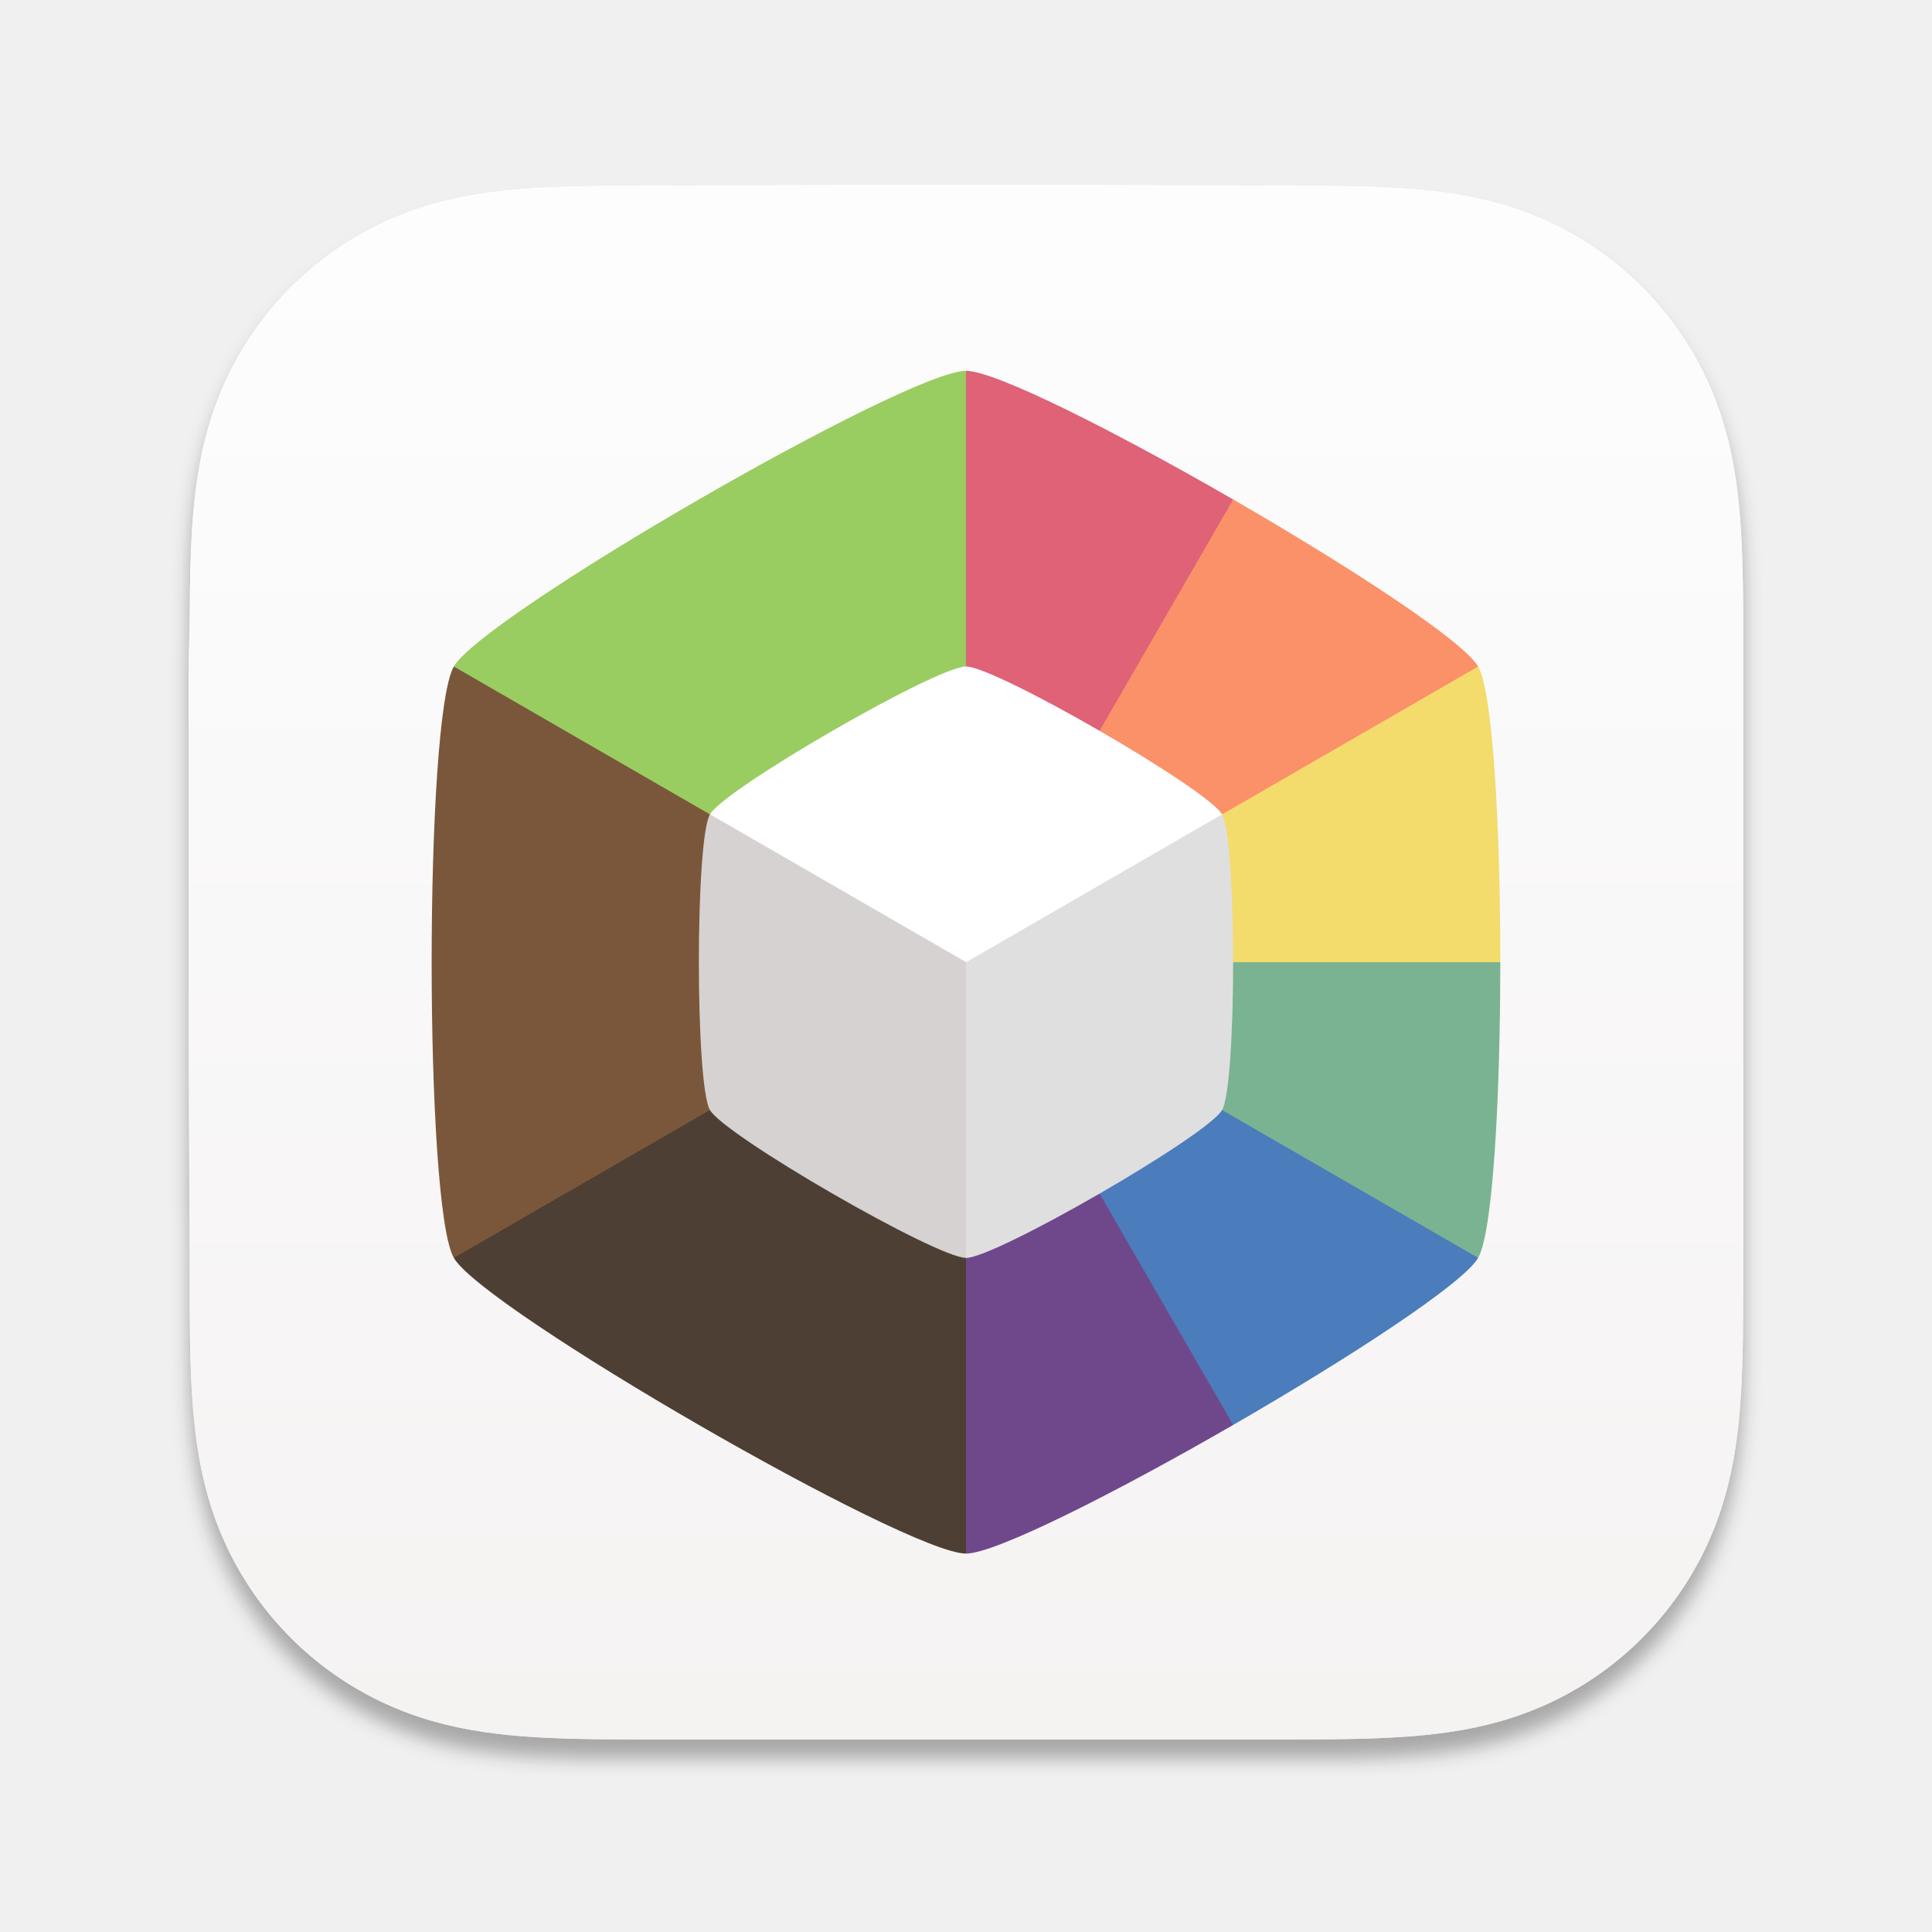
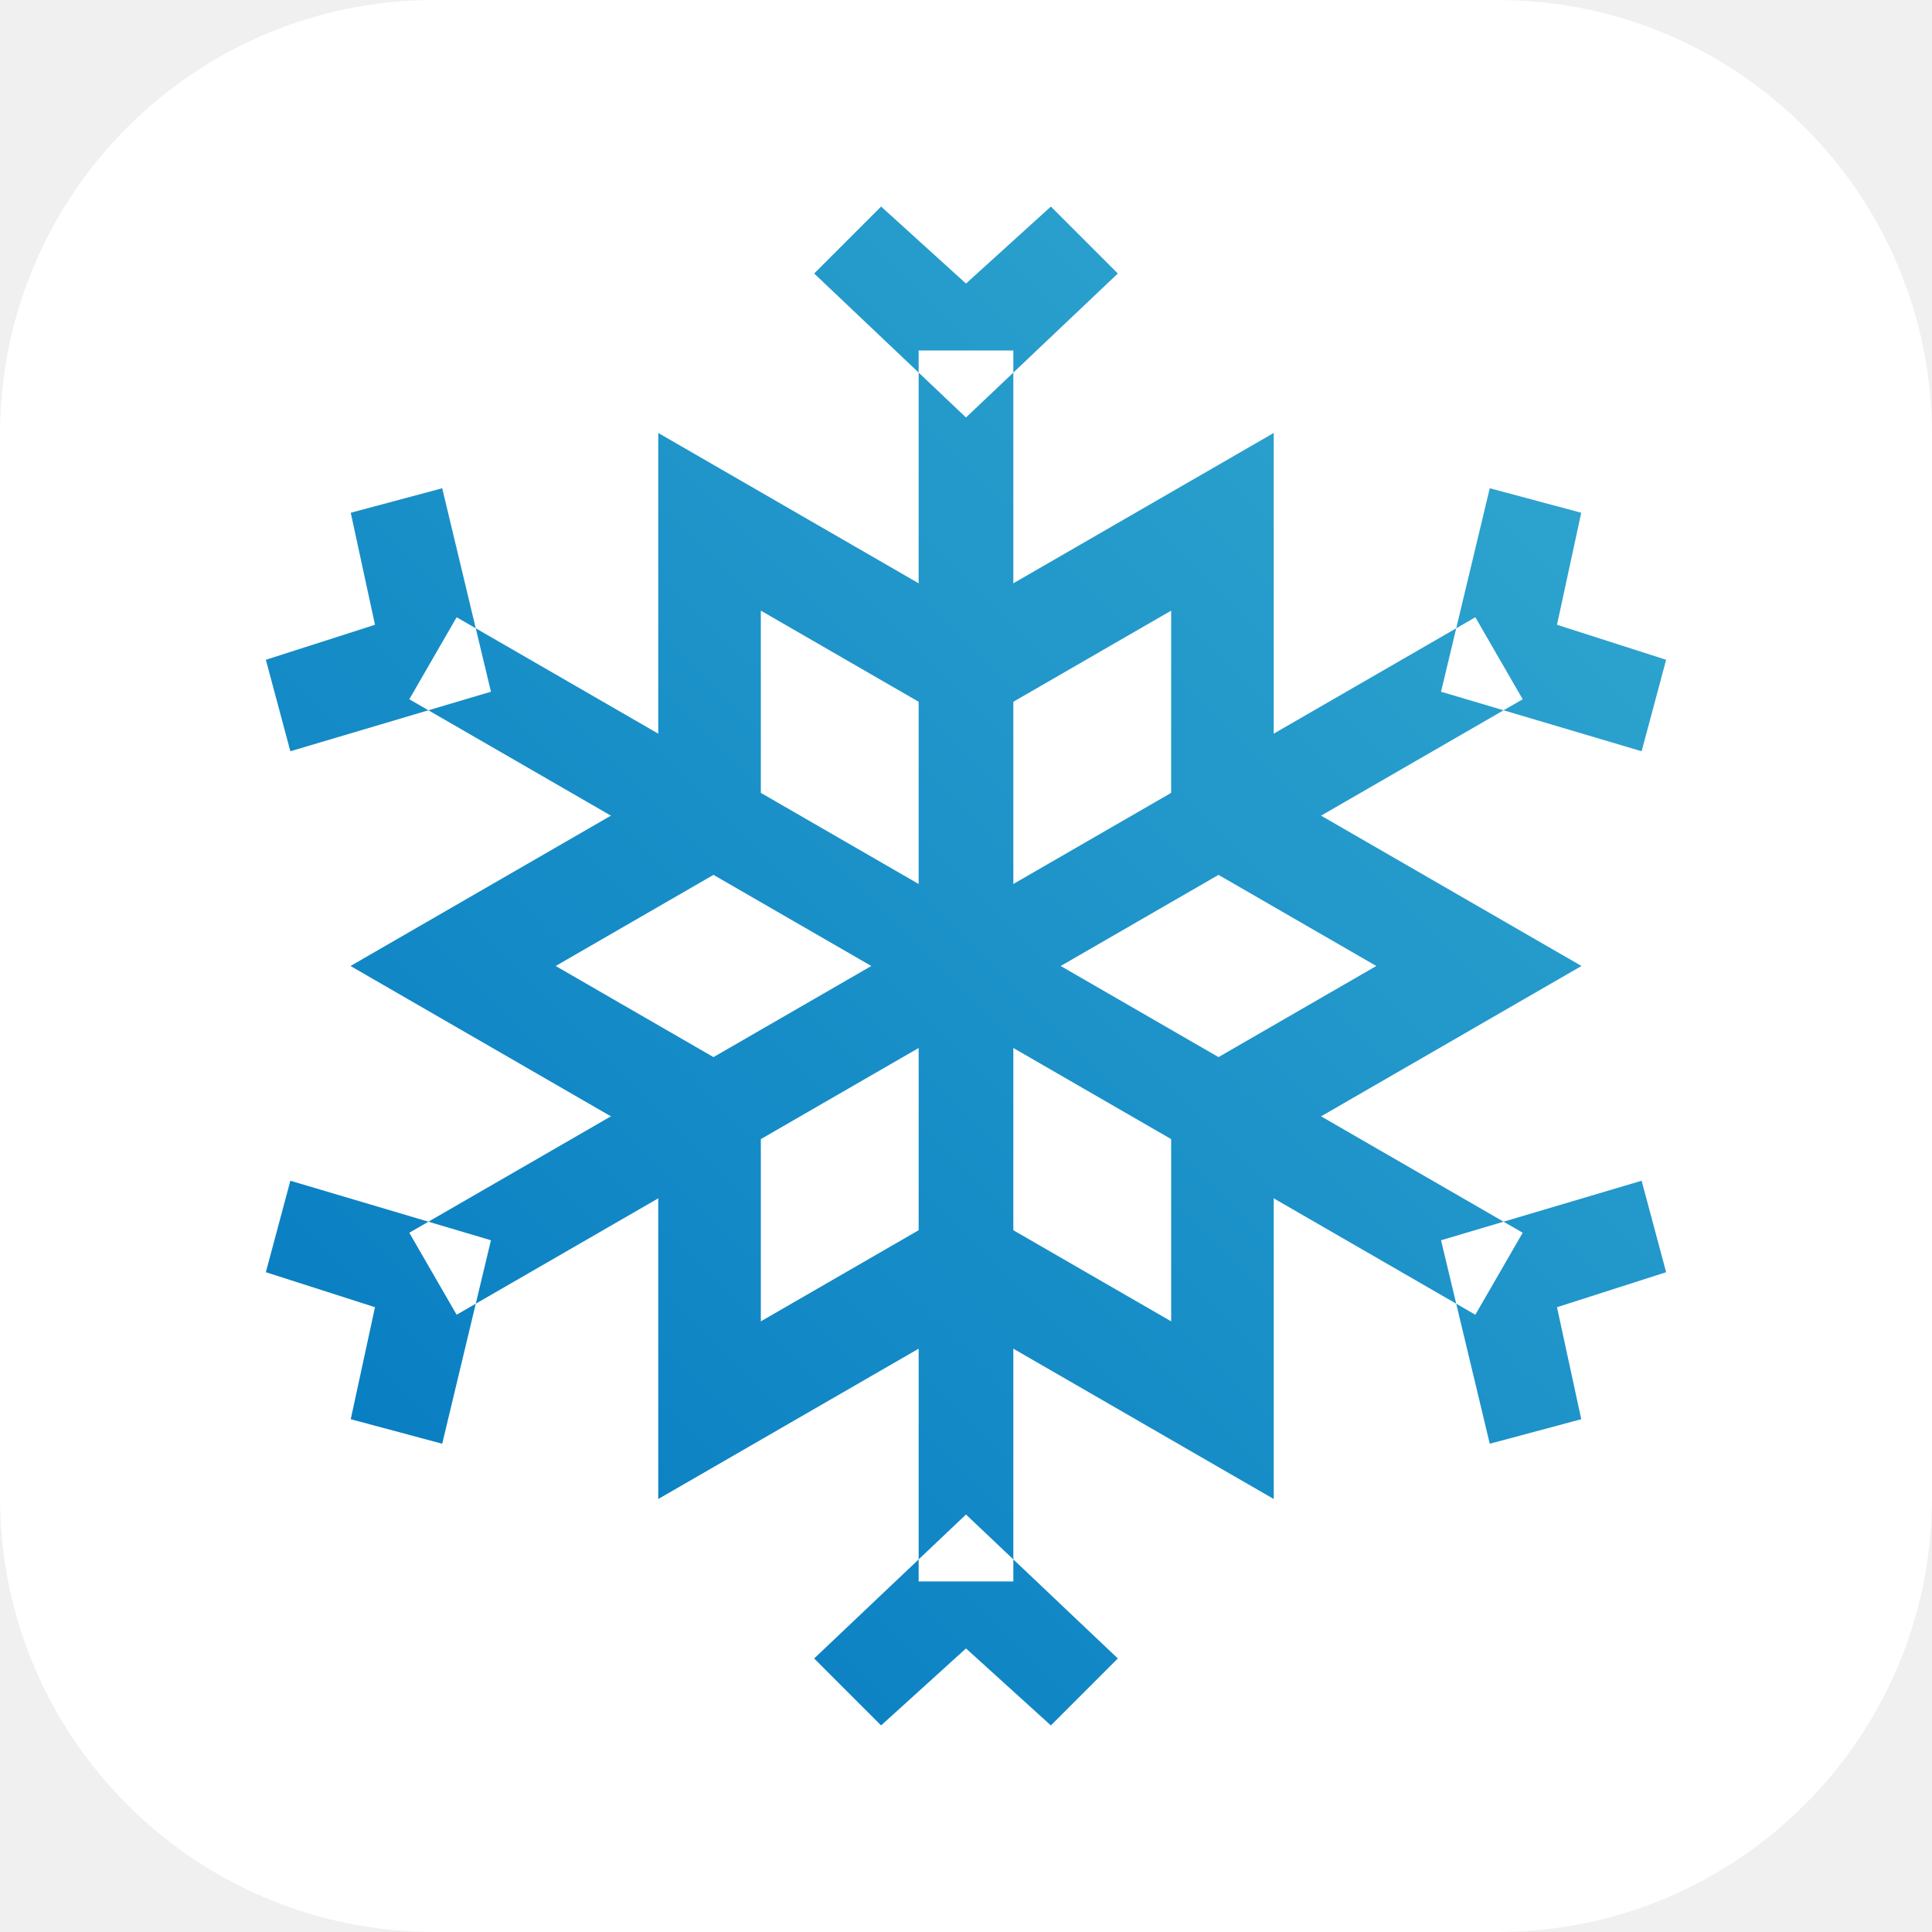
- <svg xmlns="http://www.w3.org/2000/svg" width="1024" height="1024" viewBox="0 0 1024 1024" fill="none" version="1.1" id="svg76">
-   <g filter="url(#filter0_d_102_69)" id="g4">
-     <path fill-rule="evenodd" clip-rule="evenodd" d="M924 354.627C924 344.845 924.004 335.062 923.944 325.279C923.895 317.038 923.8 308.799 923.576 300.562C923.092 282.609 922.033 264.502 918.84 246.749C915.602 228.741 910.314 211.98 901.981 195.617C893.789 179.534 883.088 164.817 870.32 152.058C857.555 139.299 842.834 128.605 826.746 120.418C810.366 112.083 793.587 106.797 775.558 103.56C757.803 100.372 739.691 99.315 721.738 98.83C713.495 98.607 705.253 98.513 697.008 98.462C687.22 98.402 677.432 98.407 667.644 98.407L553.997 98H468.997L357.361 98.407C347.554 98.407 337.747 98.402 327.94 98.462C319.678 98.513 311.42 98.607 303.161 98.83C285.167 99.315 267.014 100.373 249.217 103.565C231.164 106.801 214.36 112.085 197.958 120.414C181.835 128.602 167.083 139.297 154.291 152.058C141.501 164.816 130.78 179.53 122.573 195.61C114.217 211.981 108.919 228.752 105.673 246.77C102.477 264.516 101.418 282.617 100.931 300.562C100.709 308.8 100.613 317.039 100.563 325.279C100.503 335.063 100 347.216 100 356.999L100.003 467.089L100 552.998L100.508 665.427C100.508 675.223 100.504 685.019 100.563 694.815C100.613 703.067 100.709 711.317 100.932 719.566C101.418 737.542 102.479 755.675 105.678 773.452C108.923 791.484 114.22 808.269 122.569 824.653C130.777 840.759 141.5 855.495 154.291 868.272C167.082 881.049 181.83 891.757 197.95 899.956C214.362 908.302 231.174 913.595 249.238 916.836C267.027 920.029 285.174 921.088 303.161 921.573C311.42 921.796 319.679 921.891 327.941 921.941C337.748 922.001 347.554 921.997 357.361 921.997L470.006 922H555.217L667.644 921.996C677.432 921.996 687.22 922.001 697.008 921.941C705.253 921.891 713.495 921.796 721.738 921.573C739.698 921.087 757.816 920.027 775.579 916.832C793.597 913.591 810.368 908.3 826.739 899.959C842.831 891.761 857.554 881.051 870.32 868.272C883.086 855.497 893.786 840.763 901.978 824.66C910.316 808.268 915.604 791.475 918.844 773.431C922.034 755.661 923.092 737.535 923.577 719.566C923.8 711.316 923.895 703.066 923.944 694.815C924.005 685.019 924 675.223 924 665.427C924 665.427 923.994 554.983 923.994 552.998V466.999C923.994 465.533 924 354.627 924 354.627Z" fill="url(#paint0_linear_102_69)" id="path2" />
-   </g>
-   <mask id="mask0_102_69" style="mask-type: alpha" maskUnits="userSpaceOnUse" x="100" y="98" width="824" height="824">
-     <path fill-rule="evenodd" clip-rule="evenodd" d="M924 354.627C924 344.845 924.004 335.062 923.944 325.279C923.895 317.038 923.8 308.799 923.576 300.562C923.092 282.609 922.033 264.502 918.84 246.749C915.602 228.741 910.314 211.98 901.981 195.617C893.789 179.534 883.088 164.817 870.32 152.058C857.555 139.299 842.834 128.605 826.746 120.418C810.366 112.083 793.587 106.797 775.558 103.56C757.803 100.372 739.691 99.315 721.738 98.83C713.495 98.607 705.253 98.513 697.008 98.462C687.22 98.402 677.432 98.407 667.644 98.407L553.997 98H468.997L357.361 98.407C347.554 98.407 337.747 98.402 327.94 98.462C319.678 98.513 311.42 98.607 303.161 98.83C285.167 99.315 267.014 100.373 249.217 103.565C231.164 106.801 214.36 112.085 197.958 120.414C181.835 128.602 167.083 139.297 154.291 152.058C141.501 164.816 130.78 179.53 122.573 195.61C114.217 211.981 108.919 228.752 105.673 246.77C102.477 264.516 101.418 282.617 100.931 300.562C100.709 308.8 100.613 317.039 100.563 325.279C100.503 335.063 100 347.216 100 356.999L100.003 467.089L100 552.998L100.508 665.427C100.508 675.223 100.504 685.019 100.563 694.815C100.613 703.067 100.709 711.317 100.932 719.566C101.418 737.542 102.479 755.675 105.678 773.452C108.923 791.484 114.22 808.269 122.569 824.653C130.777 840.759 141.5 855.495 154.291 868.272C167.082 881.049 181.83 891.757 197.95 899.956C214.362 908.302 231.174 913.595 249.238 916.836C267.027 920.029 285.174 921.088 303.161 921.573C311.42 921.796 319.679 921.891 327.941 921.941C337.748 922.001 347.554 921.997 357.361 921.997L470.006 922H555.217L667.644 921.996C677.432 921.996 687.22 922.001 697.008 921.941C705.253 921.891 713.495 921.796 721.738 921.573C739.698 921.087 757.816 920.027 775.579 916.832C793.597 913.591 810.368 908.3 826.739 899.959C842.831 891.761 857.554 881.051 870.32 868.272C883.086 855.497 893.786 840.763 901.978 824.66C910.316 808.268 915.604 791.475 918.844 773.431C922.034 755.661 923.092 737.535 923.577 719.566C923.8 711.316 923.895 703.066 923.944 694.815C924.005 685.019 924 675.223 924 665.427C924 665.427 923.994 554.983 923.994 552.998V466.999C923.994 465.533 924 354.627 924 354.627Z" fill="white" id="path6" />
-   </mask>
-   <g mask="url(#mask0_102_69)" id="g15">
-     <rect x="42" y="36" width="914" height="914" fill="url(#paint1_linear_102_69)" id="rect9" />
-     <g filter="url(#filter1_b_102_69)" id="g13">
-       <rect x="100" y="98" width="824" height="824" rx="126" fill="black" fill-opacity="0.01" id="rect11" />
-     </g>
-   </g>
-   <defs id="defs74">
-     <filter id="filter0_d_102_69" x="90" y="98" width="844" height="844" filterUnits="userSpaceOnUse" color-interpolation-filters="sRGB">
-       <feFlood flood-opacity="0" result="BackgroundImageFix" id="feFlood31" />
-       <feColorMatrix in="SourceAlpha" type="matrix" values="0 0 0 0 0 0 0 0 0 0 0 0 0 0 0 0 0 0 127 0" result="hardAlpha" id="feColorMatrix33" />
-       <feOffset dy="10" id="feOffset35" />
-       <feGaussianBlur stdDeviation="5" id="feGaussianBlur37" />
-       <feColorMatrix type="matrix" values="0 0 0 0 0 0 0 0 0 0 0 0 0 0 0 0 0 0 0.3 0" id="feColorMatrix39" />
-       <feBlend mode="normal" in2="BackgroundImageFix" result="effect1_dropShadow_102_69" id="feBlend41" />
-       <feBlend mode="normal" in="SourceGraphic" in2="effect1_dropShadow_102_69" result="shape" id="feBlend43" />
-     </filter>
-     <filter id="filter1_b_102_69" x="89.127" y="87.127" width="845.746" height="845.746" filterUnits="userSpaceOnUse" color-interpolation-filters="sRGB">
-       <feFlood flood-opacity="0" result="BackgroundImageFix" id="feFlood46" />
-       <feGaussianBlur in="BackgroundImage" stdDeviation="5.437" id="feGaussianBlur48" />
-       <feComposite in2="SourceAlpha" operator="in" result="effect1_backgroundBlur_102_69" id="feComposite50" />
-       <feBlend mode="normal" in="SourceGraphic" in2="effect1_backgroundBlur_102_69" result="shape" id="feBlend52" />
-     </filter>
-     <linearGradient id="paint0_linear_102_69" x1="-181.14" y1="98" x2="-181.14" y2="1484.28" gradientUnits="userSpaceOnUse">
-       <stop stop-color="white" id="stop55" />
-       <stop offset="0.49" stop-color="#EFEFEF" id="stop57" />
-       <stop offset="1" stop-color="#C0C0C0" id="stop59" />
-     </linearGradient>
-     <linearGradient id="paint1_linear_102_69" x1="928.377" y1="992.826" x2="928.377" y2="134.072" gradientUnits="userSpaceOnUse">
-       <stop stop-color="#F6F3F3" id="stop62" />
-       <stop offset="1" stop-color="white" id="stop64" />
-     </linearGradient>
-     <linearGradient id="paint2_linear_102_69" x1="394.815" y1="372.239" x2="629.182" y2="542.528" gradientUnits="userSpaceOnUse">
-       <stop stop-color="#88B858" id="stop67" />
-       <stop offset="0.5" stop-color="#72B147" id="stop69" />
-       <stop offset="1" stop-color="#5A9A30" id="stop71" />
+ <svg xmlns="http://www.w3.org/2000/svg" width="256" height="256" version="1.1" viewBox="2.790 2.790 122.421 122.421">
+   <defs>
+     <linearGradient id="snow" gradientUnits="userSpaceOnUse" x1="12.991" y1="115.009" x2="115.009" y2="12.991">
+       <stop offset="0" stop-color="#0076c0" />
+       <stop offset="1" stop-color="#36acd1" />
    </linearGradient>
  </defs>
-   <g id="g1817" transform="matrix(0.8193839,0,0,0.8193839,-746.9626,25.2203)">
-     <path style="fill:#99cd61;fill-opacity:1;stroke-width:17.388" d="M 1536.463,591.624 Z" id="path7899" />
-     <path id="path3228" style="fill:#df6277;fill-opacity:1;stroke-width:17.388" d="m 1536.463,209.092 -165.659,286.899 165.659,95.633 165.626,-95.633 7.2,-203.696 c -75.649,-43.675 -153.7,-83.204 -172.827,-83.204 z" />
-     <path id="path2659" style="fill:#fb9168;fill-opacity:1;stroke-width:17.388" d="m 1709.289,292.295 -172.827,299.329 165.626,95.633 165.659,-286.899 c -9.563,-16.564 -82.811,-64.387 -158.459,-108.063 z" />
-     <path id="path2708" style="fill:#f3db6c;fill-opacity:1;stroke-width:17.388" d="m 1867.748,400.358 -331.285,191.266 165.626,95.633 179.992,-95.633 c 0,-87.351 -4.768,-174.702 -14.333,-191.266 z" />
-     <path id="path1737" style="fill:#7ab392;fill-opacity:1;stroke-width:17.388" d="m 1536.463,591.624 v 191.266 h 331.285 c 9.563,-16.564 14.333,-103.915 14.333,-191.266 z" />
-     <path id="path2937" style="fill:#4b7cbc;fill-opacity:1;stroke-width:17.388" d="m 1536.463,591.624 v 191.266 l 172.827,108.063 c 75.647,-43.675 148.895,-91.499 158.459,-108.063 z" />
-     <path id="path3117" style="fill:#6f488c;fill-opacity:1;stroke-width:17.388" d="m 1536.463,591.624 -165.659,95.633 165.659,286.899 c 19.127,0 97.177,-39.528 172.827,-83.203 z" />
-     <path id="path2010" style="fill:#4d3f33;fill-opacity:1;stroke-width:17.388" d="m 1370.804,495.991 -165.626,286.899 c 19.127,33.128 293.032,191.266 331.285,191.266 V 591.624 Z" />
-     <path id="path1744" style="fill:#7a573b;fill-opacity:1;stroke-width:17.388" d="m 1205.178,400.358 c -19.127,33.128 -19.127,349.404 0,382.532 L 1536.463,591.624 V 400.358 Z" />
-     <path id="path1739" style="fill:#99cd61;fill-opacity:1;stroke-width:17.388" d="m 1536.463,209.092 c -38.253,0 -312.159,158.138 -331.285,191.266 l 331.285,191.266 z" />
-     <g id="g1657" transform="matrix(57.83167,0,0,57.83167,402.4037,92.68845)">
-       <g id="g7651" transform="translate(13.25996,2.277589)">
-         <path id="path6659" style="fill:#ffffff;stroke-width:0.265" d="m 6.35,2.939 c -0.341,0 -2.783,1.41 -2.953,1.705 L 6.35,9.76 9.304,4.645 C 9.133,4.349 6.691,2.939 6.35,2.939 Z" transform="matrix(0.9697482,0,0,0.9697482,0.1920988,0.1920979)" />
-       </g>
-       <path id="path461" style="fill:#dfdfdf;fill-opacity:1;stroke-width:0.265" d="m 16.746,6.974 2.864,4.961 c 0.331,0 2.699,-1.367 2.864,-1.654 0.165,-0.286 0.165,-3.021 0,-3.307 l -2.864,1.654 z" />
-     </g>
-     <path id="path5065" style="fill:#d6d2d2;fill-opacity:1;stroke-width:17.388" d="m 1370.845,495.991 c -9.563,16.564 -9.565,174.702 0,191.266 9.563,16.564 146.5,95.634 165.626,95.633 V 591.624 Z" />
+   <rect x="2.790" y="2.790" width="122.421" height="122.421" rx="27.545" fill="#ffffff" />
+   <g fill="url(#snow)">
+     <path fill-rule="evenodd" d="M103.000,64.000 L83.500,52.742 L83.500,30.225 L64.000,41.483 L44.500,30.225 L44.500,52.742 L25.000,64.000 L44.500,75.258 L44.500,97.775 L64.000,86.517 L83.500,97.775 L83.500,75.258 Z M90.000,64.000 L77.000,56.494 L77.000,41.483 L64.000,48.989 L51.000,41.483 L51.000,56.494 L38.000,64.000 L51.000,71.506 L51.000,86.517 L64.000,79.011 L77.000,86.517 L77.000,71.506 Z" />
+     <path d="M61.000,64.000 L67.000,64.000 L67.000,25.000 L61.000,25.000 Z M58.621,15.879 L64.000,20.757 L69.379,15.879 L73.621,20.121 L64.000,29.243 L54.379,20.121 Z M62.500,61.402 L65.500,66.598 L99.275,47.098 L96.275,41.902 Z M102.985,35.281 L101.449,42.379 L108.364,44.597 L106.811,50.393 L94.101,46.621 L97.189,33.728 Z M65.500,61.402 L62.500,66.598 L96.275,86.098 L99.275,80.902 Z M108.364,83.403 L101.449,85.621 L102.985,92.719 L97.189,94.272 L94.101,81.379 L106.811,77.607 Z M67.000,64.000 L61.000,64.000 L61.000,103.000 L67.000,103.000 Z M69.379,112.121 L64.000,107.243 L58.621,112.121 L54.379,107.879 L64.000,98.757 L73.621,107.879 Z M65.500,66.598 L62.500,61.402 L28.725,80.902 L31.725,86.098 Z M25.015,92.719 L26.551,85.621 L19.636,83.403 L21.189,77.607 L33.899,81.379 L30.811,94.272 Z M62.500,66.598 L65.500,61.402 L31.725,41.902 L28.725,47.098 Z M19.636,44.597 L26.551,42.379 L25.015,35.281 L30.811,33.728 L33.899,46.621 L21.189,50.393 Z" />
  </g>
</svg>
